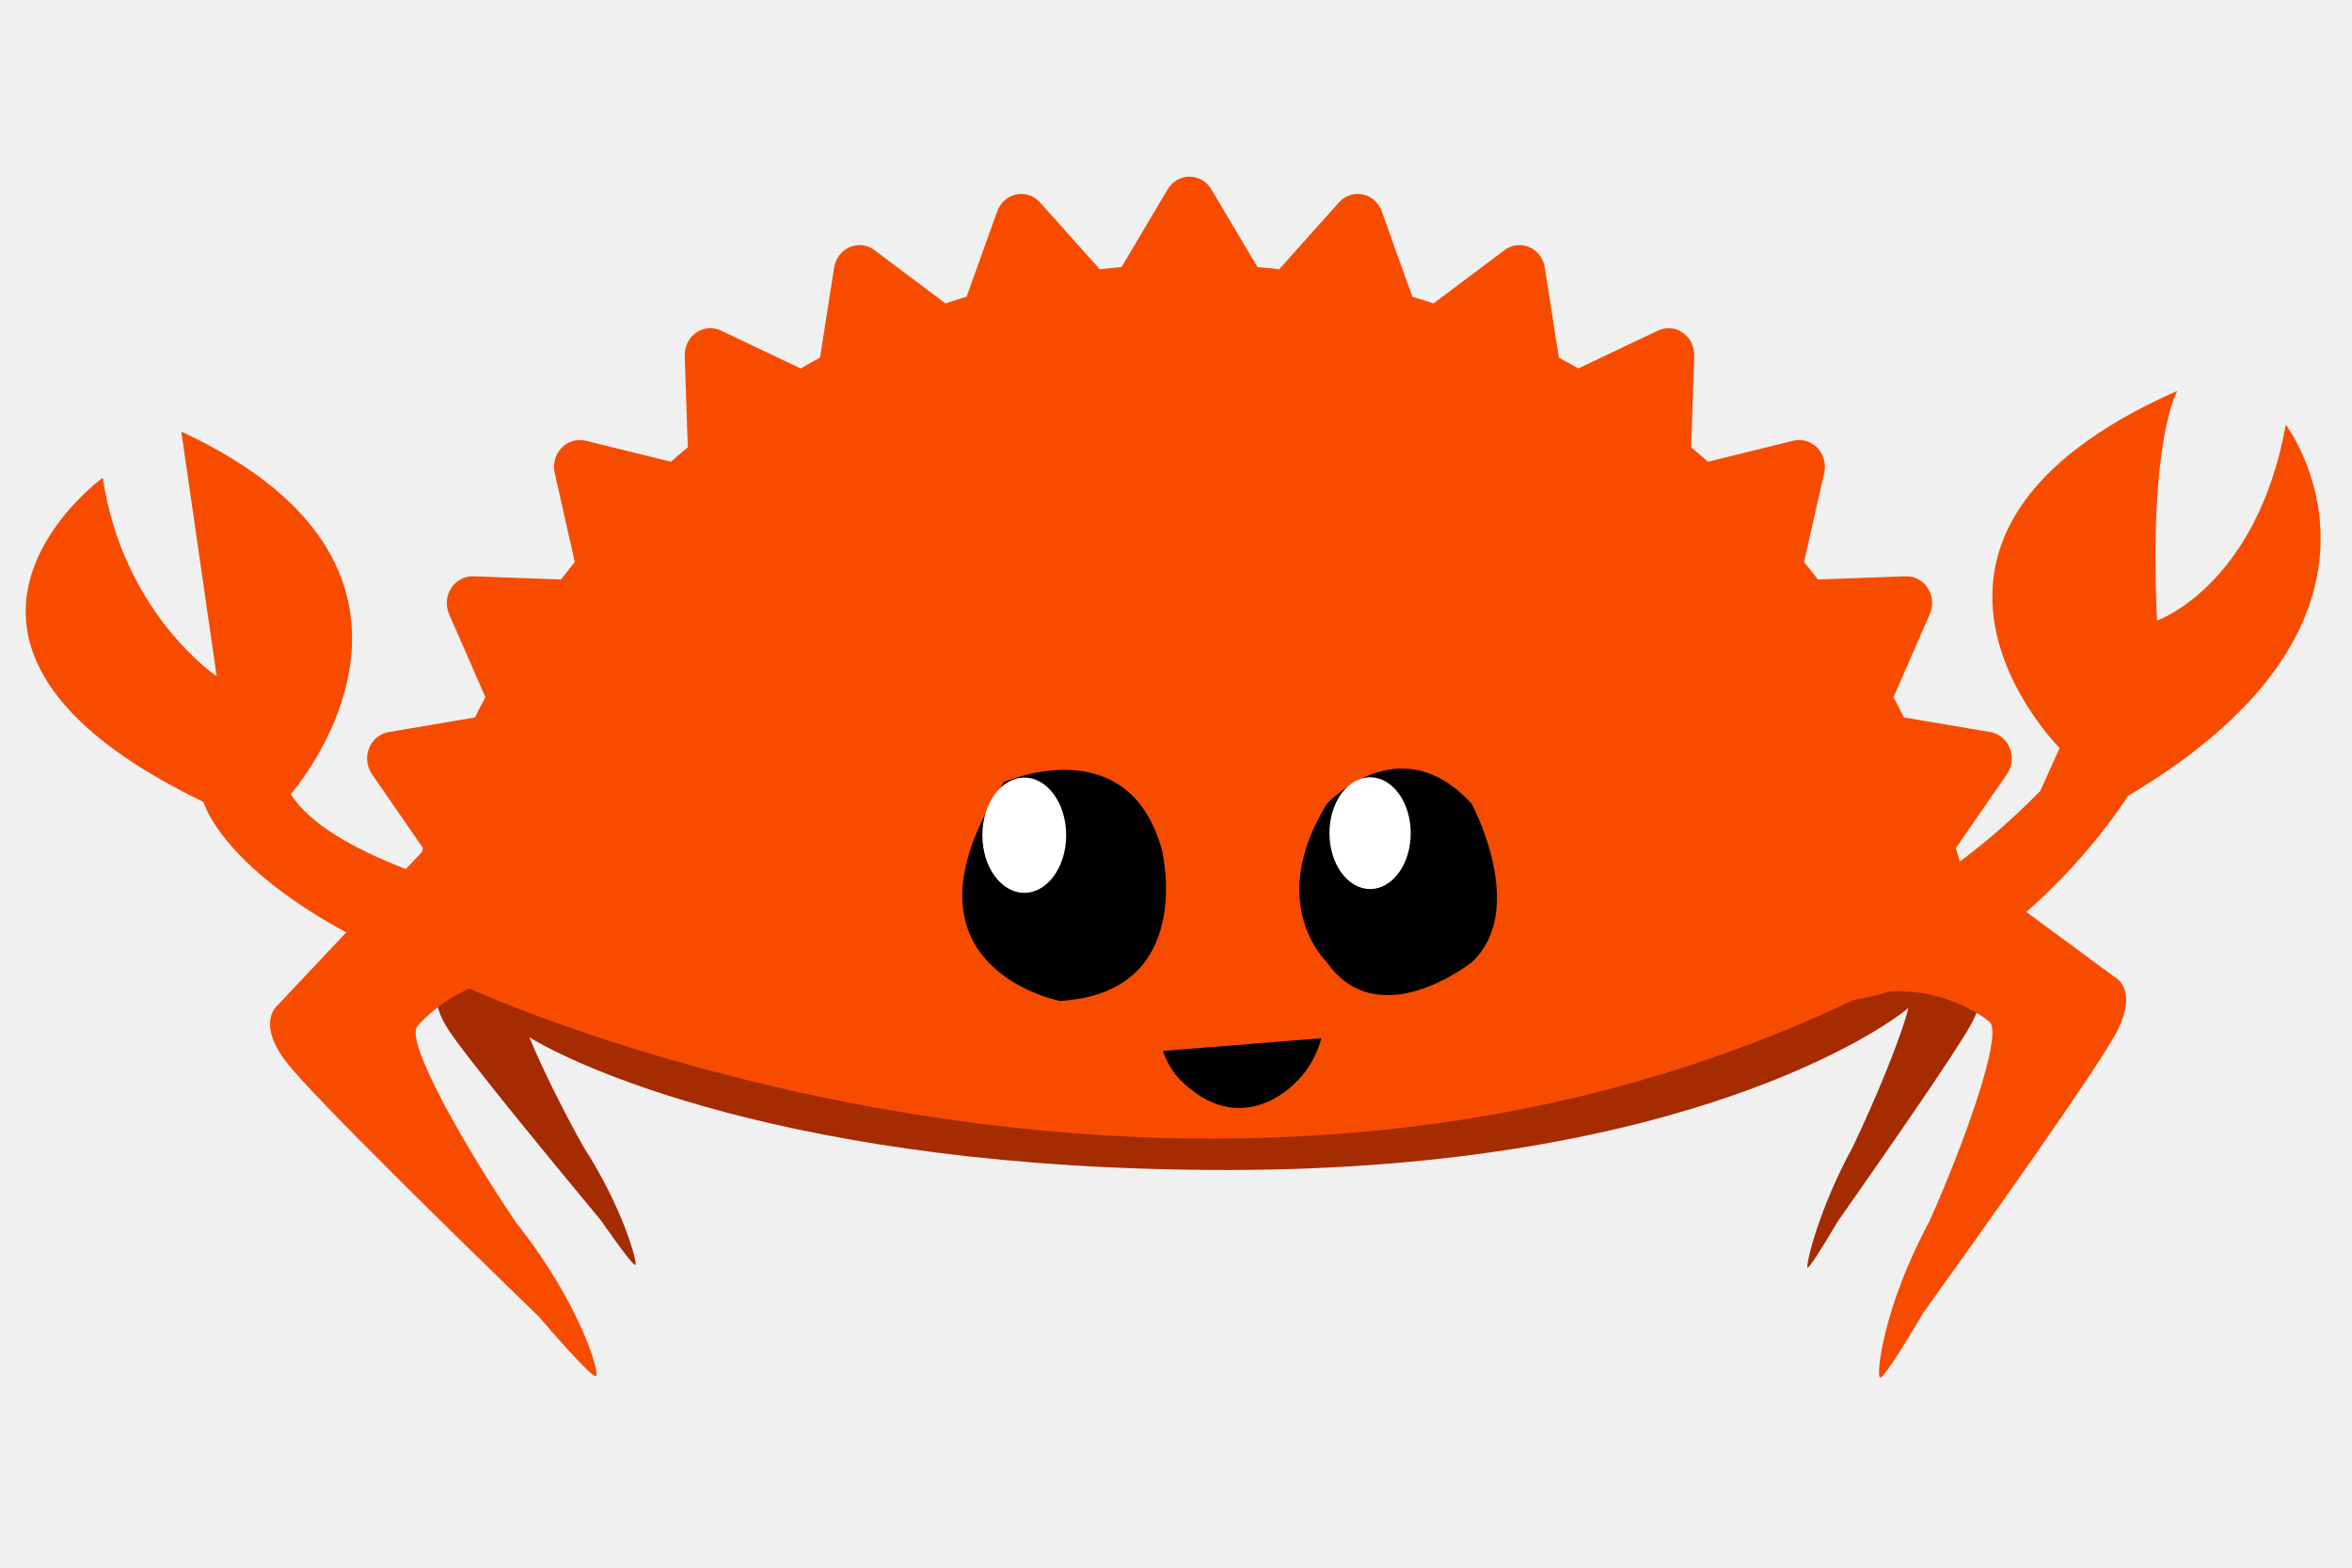
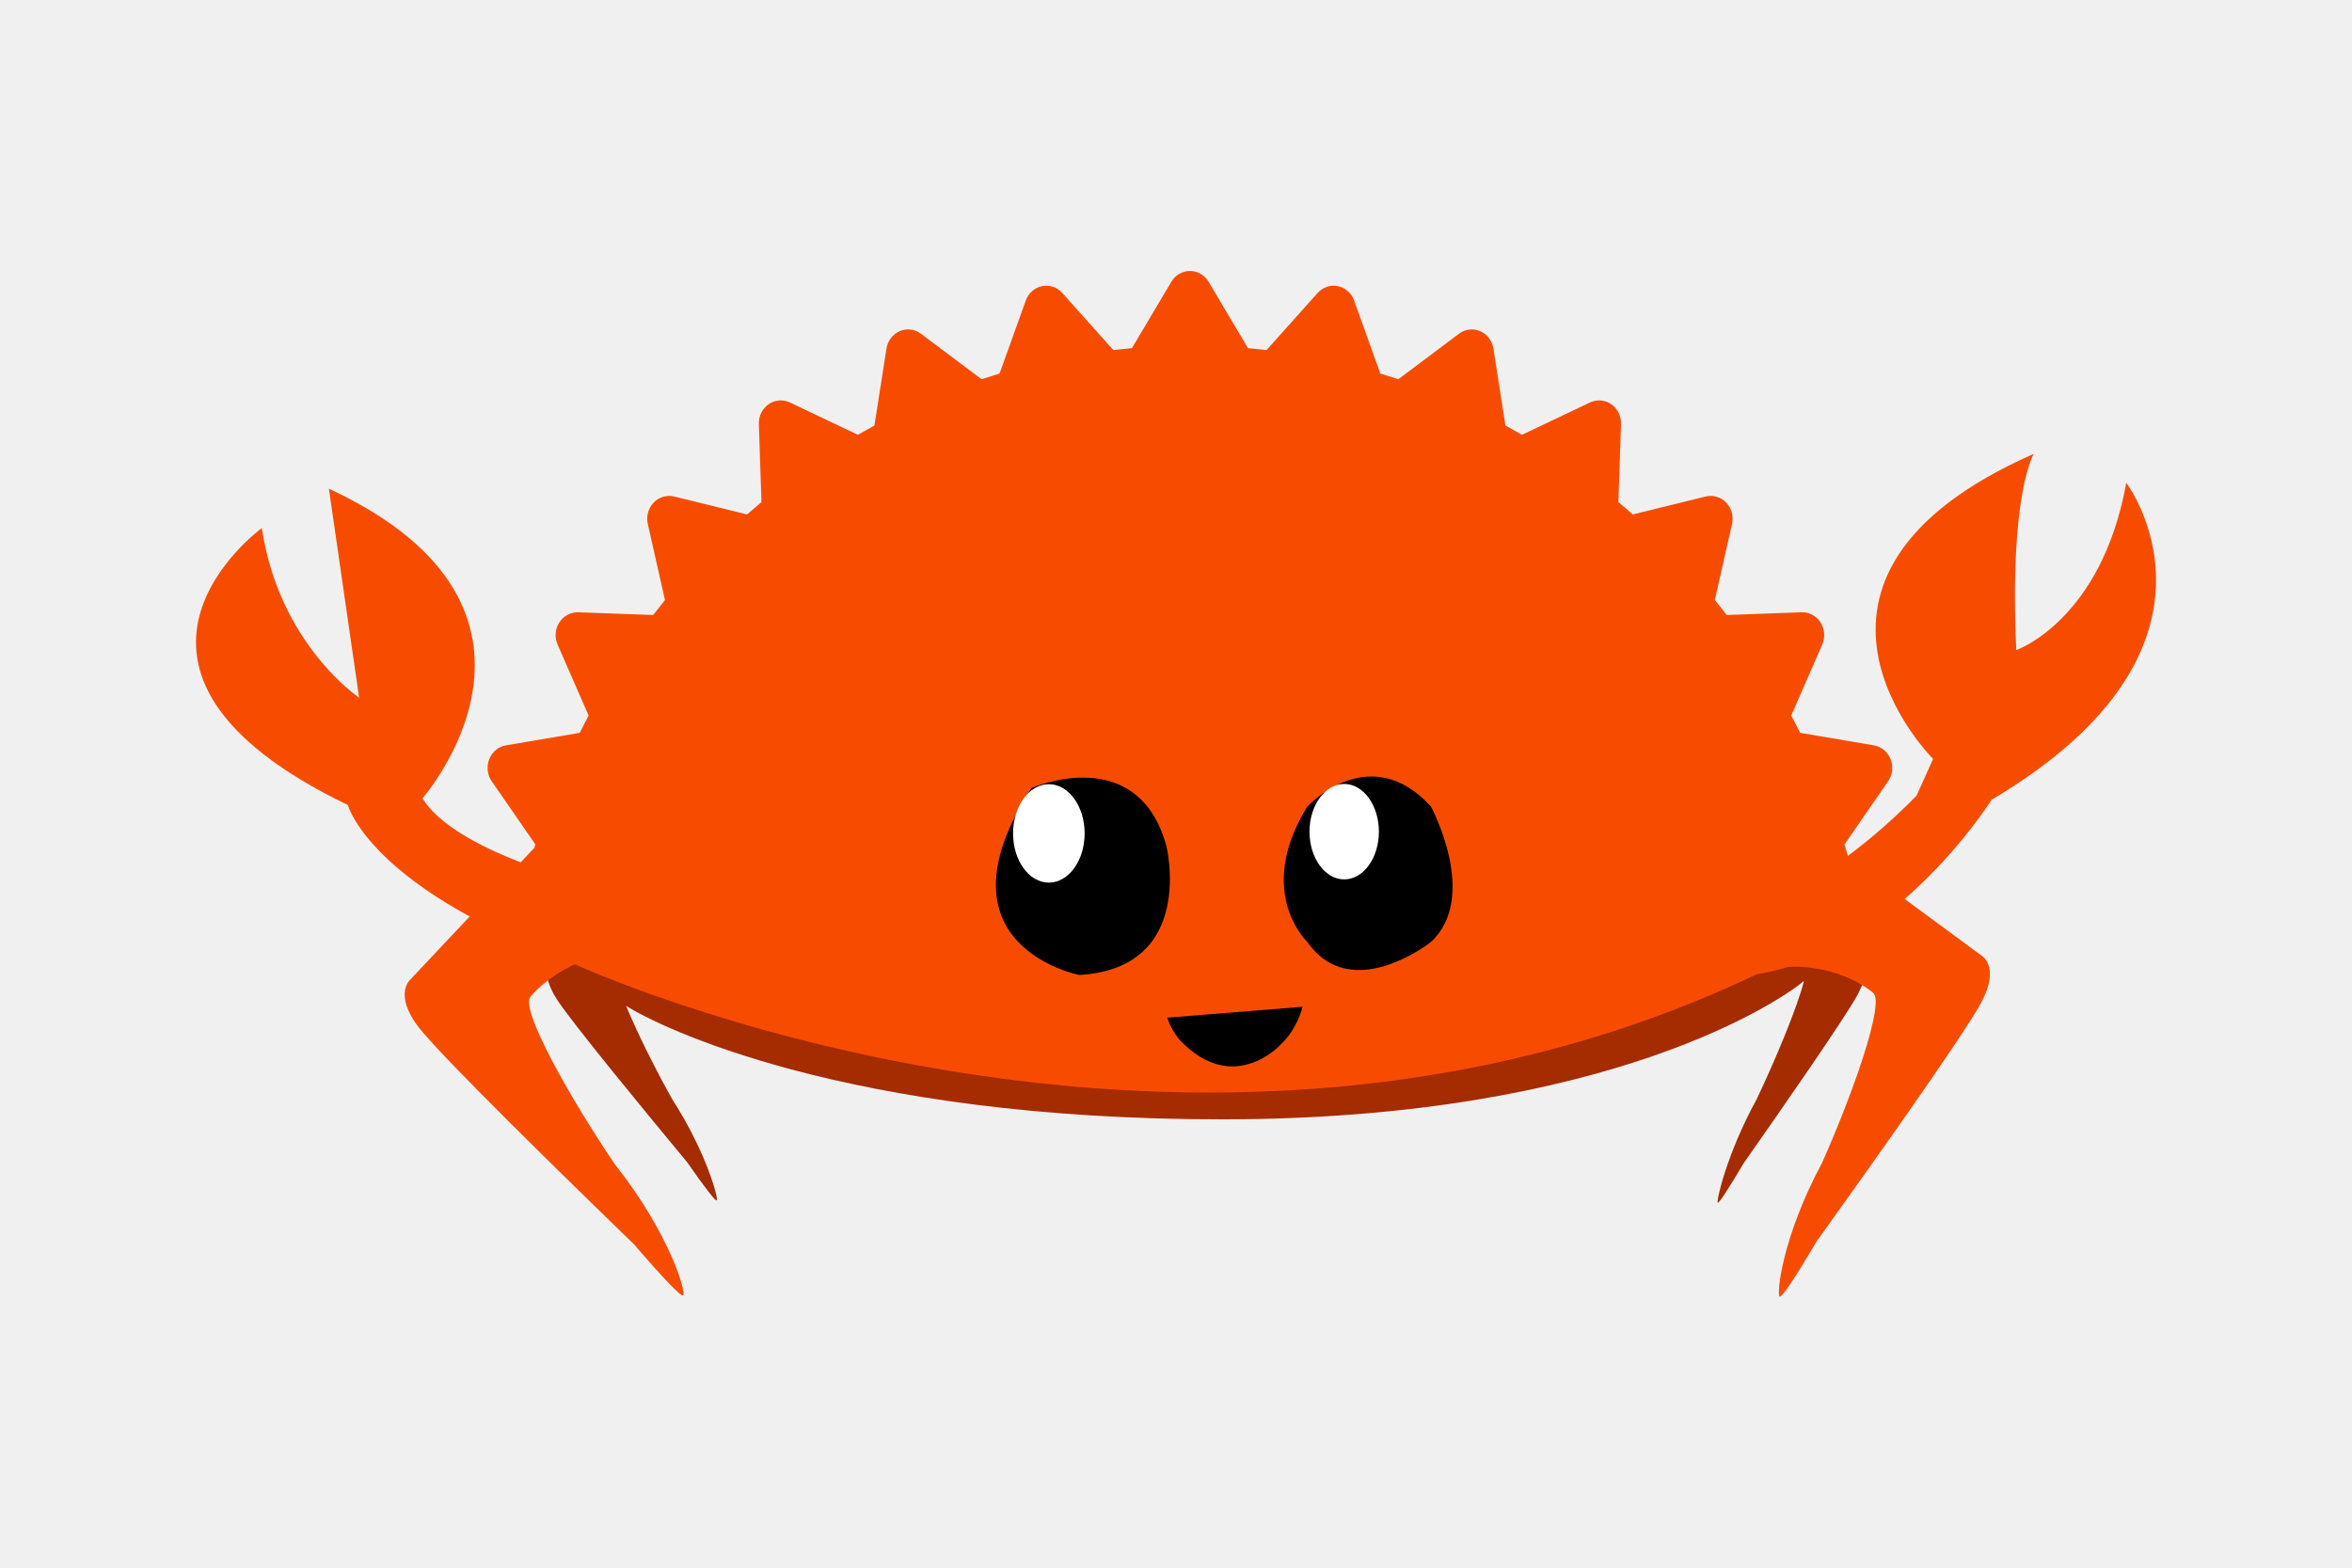
- <svg xmlns="http://www.w3.org/2000/svg" width="100%" height="100%" viewBox="0 0 1200 800" version="1.1" xml:space="preserve" style="fill-rule:evenodd;clip-rule:evenodd;stroke-linejoin:round;stroke-miterlimit:1.414;">
-   <g id="Layer-1">
-     <g transform="matrix(1,0,0,1,1009.4,506.362)">
-       <path d="M0,-7.203L-12.072,-32.209C-12.009,-33.156 -11.961,-34.107 -11.961,-35.062C-11.961,-63.408 -41.439,-89.533 -91.03,-110.451L-91.03,-93.058C-95.866,-94.977 -100.901,-96.845 -106.147,-98.651L-106.147,-106.759C-177.021,-132.319 -282.53,-148.537 -400.388,-148.537C-503.361,-148.537 -596.917,-136.157 -666.179,-115.983L-666.179,-87.737L-666.181,-87.737L-666.181,-121.925C-737.141,-99.375 -781.135,-68.048 -781.135,-33.41C-781.135,-27.95 -780.034,-22.572 -777.918,-17.297L-785.146,-4.43C-785.146,-4.43 -790.938,3.082 -780.74,18.932C-771.766,32.909 -726.692,87.617 -702.913,116.267C-692.699,130.954 -685.772,140.001 -685.167,139.126C-684.212,137.74 -691.518,110.165 -711.802,78.703C-721.268,61.808 -732.57,39.42 -739.356,22.884C-720.414,34.874 -609.126,90.913 -382.124,90.685C-150.13,90.453 -47.009,17.834 -35.691,7.948C-39.646,23.837 -53.159,55.981 -63.936,78.586C-81.642,110.917 -88.056,139.064 -87.232,140.456C-86.708,141.334 -80.667,132.015 -71.756,116.913C-51.025,87.37 -11.739,30.974 -3.889,16.608C5.007,0.323 0,-7.203 0,-7.203" style="fill:rgb(165,43,0);fill-rule:nonzero;" />
+ <svg xmlns="http://www.w3.org/2000/svg" width="1200" height="800" viewBox="0 0 1200 800" version="1.1" xml:space="preserve" style="clip-rule:evenodd;fill-rule:evenodd;stroke-linejoin:round;stroke-miterlimit:1.414" id="svg39">
+   <defs id="defs43" />
+   <g id="Layer-1" transform="matrix(0.8540573,0,0,0.8540573,88.80532,61.2898)">
+     <g transform="translate(1009.4,506.362)" id="g4">
+       <path d="m 0,-7.203 -12.072,-25.006 c 0.063,-0.947 0.111,-1.898 0.111,-2.853 0,-28.346 -29.478,-54.471 -79.069,-75.389 v 17.393 c -4.836,-1.919 -9.871,-3.787 -15.117,-5.593 v -8.108 c -70.874,-25.56 -176.383,-41.778 -294.241,-41.778 -102.973,0 -196.529,12.38 -265.791,32.554 v 28.246 h -0.002 v -34.188 c -70.96,22.55 -114.954,53.877 -114.954,88.515 0,5.46 1.101,10.838 3.217,16.113 l -7.228,12.867 c 0,0 -5.792,7.512 4.406,23.362 8.974,13.977 54.048,68.685 77.827,97.335 10.214,14.687 17.141,23.734 17.746,22.859 0.955,-1.386 -6.351,-28.961 -26.635,-60.423 -9.466,-16.895 -20.768,-39.283 -27.554,-55.819 18.942,11.99 130.23,68.029 357.232,67.801 231.994,-0.232 335.115,-72.851 346.433,-82.737 -3.955,15.889 -17.468,48.033 -28.245,70.638 -17.706,32.331 -24.12,60.478 -23.296,61.87 0.524,0.878 6.565,-8.441 15.476,-23.543 C -51.025,87.37 -11.739,30.974 -3.889,16.608 5.007,0.323 0,-7.203 0,-7.203" style="fill:#a52b00;fill-rule:nonzero" id="path2" />
    </g>
-     <g transform="matrix(1,0,0,1,1079.49,294.885)">
-       <path d="M0,204.135L-79.343,145.689C-80.088,143.089 -80.833,140.488 -81.603,137.908L-55.541,100.154C-52.881,96.314 -52.345,91.322 -54.072,86.943C-55.803,82.585 -59.587,79.461 -64.062,78.696L-108.128,71.217C-109.837,67.732 -111.626,64.301 -113.422,60.898L-94.907,18.51C-93.004,14.193 -93.402,9.175 -95.929,5.256C-98.446,1.319 -102.715,-0.981 -107.267,-0.802L-151.991,0.823C-154.306,-2.193 -156.658,-5.18 -159.058,-8.114L-148.78,-53.546C-147.738,-58.158 -149.054,-62.989 -152.267,-66.34C-155.462,-69.679 -160.105,-71.062 -164.52,-69.979L-208.082,-59.27C-210.902,-61.763 -213.77,-64.223 -216.67,-66.635L-215.103,-113.276C-214.935,-117.997 -217.136,-122.484 -220.915,-125.105C-224.692,-127.741 -229.485,-128.137 -233.616,-126.179L-274.254,-106.858C-277.527,-108.736 -280.819,-110.595 -284.146,-112.395L-291.327,-158.356C-292.056,-163.012 -295.051,-166.968 -299.246,-168.774C-303.431,-170.591 -308.222,-170.002 -311.894,-167.238L-348.126,-140.053C-351.695,-141.238 -355.279,-142.373 -358.905,-143.46L-374.522,-187.045C-376.11,-191.488 -379.772,-194.751 -384.238,-195.669C-388.688,-196.578 -393.266,-195.037 -396.352,-191.589L-426.851,-157.47C-430.536,-157.893 -434.228,-158.28 -437.927,-158.601L-461.476,-198.277C-463.86,-202.295 -468.073,-204.741 -472.615,-204.741C-477.144,-204.741 -481.365,-202.295 -483.733,-198.277L-507.288,-158.601C-510.989,-158.28 -514.696,-157.893 -518.376,-157.47L-548.875,-191.589C-551.965,-195.037 -556.559,-196.578 -560.997,-195.669C-565.457,-194.739 -569.125,-191.488 -570.704,-187.045L-586.333,-143.46C-589.954,-142.373 -593.538,-141.23 -597.113,-140.053L-633.333,-167.238C-637.016,-170.012 -641.811,-170.599 -646.001,-168.774C-650.182,-166.968 -653.189,-163.012 -653.914,-158.356L-661.1,-112.395C-664.422,-110.595 -667.714,-108.746 -670.995,-106.858L-711.629,-126.179C-715.756,-128.145 -720.574,-127.741 -724.333,-125.105C-728.106,-122.484 -730.313,-117.997 -730.143,-113.276L-728.581,-66.635C-731.475,-64.223 -734.337,-61.763 -737.172,-59.27L-780.726,-69.979C-785.149,-71.053 -789.788,-69.679 -792.991,-66.34C-796.212,-62.989 -797.517,-58.158 -796.482,-53.546L-786.225,-8.114C-788.603,-5.169 -790.958,-2.193 -793.267,0.823L-837.991,-0.802C-842.504,-0.937 -846.812,1.319 -849.334,5.256C-851.861,9.175 -852.244,14.193 -850.363,18.51L-831.835,60.898C-833.634,64.301 -835.421,67.732 -837.144,71.217L-881.207,78.696C-885.686,79.45 -889.459,82.572 -891.201,86.943C-892.929,91.322 -892.368,96.314 -889.727,100.154L-863.661,137.908C-863.862,138.575 -864.048,139.247 -864.248,139.916L-937.944,218.201C-937.944,218.201 -949.24,227.052 -932.797,247.855C-918.297,266.206 -843.846,338.951 -804.526,377.06C-787.92,396.408 -776.542,408.389 -775.354,407.353C-773.478,405.708 -783.326,370.506 -816.036,329.204C-841.252,292.148 -873.977,235.155 -866.303,228.586C-866.303,228.586 -857.574,217.505 -840.061,209.529C-839.42,210.041 -840.723,209.022 -840.061,209.529C-840.061,209.529 -470.466,380.02 -127.632,212.413C-88.468,205.388 -64.759,226.368 -64.759,226.368C-56.583,231.108 -77.755,289.712 -95.166,328.505C-118.845,372.555 -122.317,406.927 -120.31,408.119C-119.042,408.876 -110.427,395.766 -98.138,374.902C-67.814,332.649 -10.492,252.1 0,232.534C11.895,210.352 0,204.135 0,204.135" style="fill:rgb(247,76,0);fill-rule:nonzero;" />
+     <g transform="translate(1079.49,294.885)" id="g8">
+       <path d="m 0,204.135 -79.343,-58.446 c -0.745,-2.6 -1.49,-5.201 -2.26,-7.781 l 26.062,-37.754 c 2.66,-3.84 3.196,-8.832 1.469,-13.211 -1.731,-4.358 -5.515,-7.482 -9.99,-8.247 l -44.066,-7.479 c -1.709,-3.485 -3.498,-6.916 -5.294,-10.319 L -94.907,18.51 c 1.903,-4.317 1.505,-9.335 -1.022,-13.254 -2.517,-3.937 -6.786,-6.237 -11.338,-6.058 l -44.724,1.625 c -2.315,-3.016 -4.667,-6.003 -7.067,-8.937 l 10.278,-45.432 c 1.042,-4.612 -0.274,-9.443 -3.487,-12.794 -3.195,-3.339 -7.838,-4.722 -12.253,-3.639 l -43.562,10.709 c -2.82,-2.493 -5.688,-4.953 -8.588,-7.365 l 1.567,-46.641 c 0.168,-4.721 -2.033,-9.208 -5.812,-11.829 -3.777,-2.636 -8.57,-3.032 -12.701,-1.074 l -40.638,19.321 c -3.273,-1.878 -6.565,-3.737 -9.892,-5.537 l -7.181,-45.961 c -0.729,-4.656 -3.724,-8.612 -7.919,-10.418 -4.185,-1.817 -8.976,-1.228 -12.648,1.536 l -36.232,27.185 c -3.569,-1.185 -7.153,-2.32 -10.779,-3.407 l -15.617,-43.585 c -1.588,-4.443 -5.25,-7.706 -9.716,-8.624 -4.45,-0.909 -9.028,0.632 -12.114,4.08 l -30.499,34.119 c -3.685,-0.423 -7.377,-0.81 -11.076,-1.131 l -23.549,-39.676 c -2.384,-4.018 -6.597,-6.464 -11.139,-6.464 -4.529,0 -8.75,2.446 -11.118,6.464 l -23.555,39.676 c -3.701,0.321 -7.408,0.708 -11.088,1.131 l -30.499,-34.119 c -3.09,-3.448 -7.684,-4.989 -12.122,-4.08 -4.46,0.93 -8.128,4.181 -9.707,8.624 l -15.629,43.585 c -3.621,1.087 -7.205,2.23 -10.78,3.407 l -36.22,-27.185 c -3.683,-2.774 -8.478,-3.361 -12.668,-1.536 -4.181,1.806 -7.188,5.762 -7.913,10.418 l -7.186,45.961 c -3.322,1.8 -6.614,3.649 -9.895,5.537 l -40.634,-19.321 c -4.127,-1.966 -8.945,-1.562 -12.704,1.074 -3.773,2.621 -5.98,7.108 -5.81,11.829 l 1.562,46.641 c -2.894,2.412 -5.756,4.872 -8.591,7.365 l -43.554,-10.709 c -4.423,-1.074 -9.062,0.3 -12.265,3.639 -3.221,3.351 -4.526,8.182 -3.491,12.794 l 10.257,45.432 c -2.378,2.945 -4.733,5.921 -7.042,8.937 l -44.724,-1.625 c -4.513,-0.135 -8.821,2.121 -11.343,6.058 -2.527,3.919 -2.91,8.937 -1.029,13.254 l 18.528,42.388 c -1.799,3.403 -3.586,6.834 -5.309,10.319 l -44.063,7.479 c -4.479,0.754 -8.252,3.876 -9.994,8.247 -1.728,4.379 -1.167,9.371 1.474,13.211 l 26.066,37.754 c -0.201,0.667 -0.387,1.339 -0.587,2.008 l -73.696,78.285 c 0,0 -11.296,8.851 5.147,29.654 14.5,18.351 88.951,91.096 128.271,129.205 16.606,19.348 27.984,31.329 29.172,30.293 1.876,-1.645 -7.972,-36.847 -40.682,-78.149 -25.216,-37.056 -57.941,-94.049 -50.267,-100.618 0,0 8.729,-11.081 26.242,-19.057 0.641,0.512 -0.662,-0.507 0,0 0,0 369.595,170.491 712.429,2.884 39.164,-7.025 62.873,13.955 62.873,13.955 8.176,4.74 -12.996,63.344 -30.407,102.137 -23.679,44.05 -27.151,78.422 -25.144,79.614 1.268,0.757 9.883,-12.353 22.172,-33.217 C -67.814,332.649 -10.492,252.1 0,232.534 11.895,210.352 0,204.135 0,204.135" style="fill:#f74c00;fill-rule:nonzero" id="path6" />
    </g>
-     <g transform="matrix(1,0,0,1,917.896,244.679)">
-       <path d="M0,232.466C0,232.466 53.179,230 123.032,159.004L132.93,137.025C132.93,137.025 24.513,29.177 193.048,-45.266C193.048,-45.266 178.293,-21.154 182.622,72.006C182.622,72.006 233.437,54.357 248.336,-27.934C248.336,-27.934 322.456,69.79 167.834,161.443C167.834,161.443 95.294,277.732 -6.971,266.593L0,232.466Z" style="fill:rgb(247,76,0);fill-rule:nonzero;" />
+     <g transform="translate(917.896,244.679)" id="g12">
+       <path d="m 0,232.466 c 0,0 53.179,-2.466 123.032,-73.462 l 9.898,-21.979 c 0,0 -108.417,-107.848 60.118,-182.291 0,0 -14.755,24.112 -10.426,117.272 0,0 50.815,-17.649 65.714,-99.94 0,0 74.12,97.724 -80.502,189.377 0,0 -72.54,116.289 -174.805,105.15 z" style="fill:#f74c00;fill-rule:nonzero" id="path10" />
    </g>
-     <g transform="matrix(1,0,0,1,676.997,488.361)">
-       <path d="M0,-78.192C0,-78.192 36.935,-118.635 73.871,-78.192C73.871,-78.192 102.893,-24.265 73.871,2.695C73.871,2.695 26.384,40.443 0,2.695C0,2.695 -31.658,-26.964 0,-78.192" style="fill-rule:nonzero;" />
+     <g transform="translate(676.997,488.361)" id="g16">
+       <path d="m 0,-78.192 c 0,0 36.935,-40.443 73.871,0 0,0 29.022,53.927 0,80.887 0,0 -47.487,37.748 -73.871,0 0,0 -31.658,-29.659 0,-80.887" style="fill-rule:nonzero" id="path14" />
    </g>
-     <g transform="matrix(1,0,0,1,719.761,425.169)">
-       <path d="M0,0.004C0,15.75 -9.282,28.518 -20.732,28.518C-32.18,28.518 -41.462,15.75 -41.462,0.004C-41.462,-15.746 -32.18,-28.514 -20.732,-28.514C-9.282,-28.514 0,-15.746 0,0.004" style="fill:white;fill-rule:nonzero;" />
+     <g transform="translate(719.761,425.169)" id="g20">
+       <path d="m 0,0.004 c 0,15.746 -9.282,28.514 -20.732,28.514 -11.448,0 -20.73,-12.768 -20.73,-28.514 0,-15.75 9.282,-28.518 20.73,-28.518 C -9.282,-28.514 0,-15.746 0,0.004" style="fill:#ffffff;fill-rule:nonzero" id="path18" />
    </g>
-     <g transform="matrix(1,0,0,1,512.148,482.736)">
-       <path d="M0,-83.609C0,-83.609 63.355,-111.661 80.648,-49.047C80.648,-49.047 98.762,23.933 28.618,28.052C28.618,28.052 -60.826,10.824 0,-83.609" style="fill-rule:nonzero;" />
+     <g transform="translate(512.148,482.736)" id="g24">
+       <path d="m 0,-83.609 c 0,0 63.355,-28.052 80.648,34.562 0,0 18.114,72.98 -52.03,77.099 0,0 -89.444,-17.228 -28.618,-111.661" style="fill-rule:nonzero" id="path22" />
    </g>
-     <g transform="matrix(1,0,0,1,543.968,426.204)">
-       <path d="M0,0.002C0,16.241 -9.572,29.411 -21.381,29.411C-33.185,29.411 -42.76,16.241 -42.76,0.002C-42.76,-16.242 -33.185,-29.409 -21.381,-29.409C-9.572,-29.409 0,-16.242 0,0.002" style="fill:white;fill-rule:nonzero;" />
+     <g transform="translate(543.968,426.204)" id="g28">
+       <path d="m 0,0.002 c 0,16.239 -9.572,29.409 -21.381,29.409 -11.804,0 -21.379,-13.17 -21.379,-29.409 0,-16.244 9.575,-29.411 21.379,-29.411 C -9.572,-29.409 0,-16.242 0,0.002" style="fill:#ffffff;fill-rule:nonzero" id="path26" />
    </g>
-     <g transform="matrix(1,0,0,1,593.317,576.574)">
-       <path d="M0,-40.271L80.796,-46.755C80.796,-46.755 78.058,-33.749 67.517,-23.986C67.517,-23.986 39.727,6.484 7.844,-26.519C7.844,-26.519 2.627,-32.148 0,-40.271" style="fill-rule:nonzero;" />
+     <g transform="translate(593.317,576.574)" id="g32">
+       <path d="m 0,-40.271 80.796,-6.484 c 0,0 -2.738,13.006 -13.279,22.769 0,0 -27.79,30.47 -59.673,-2.533 0,0 -5.217,-5.629 -7.844,-13.752" style="fill-rule:nonzero" id="path30" />
    </g>
-     <g transform="matrix(1,0,0,1,269.796,270.778)">
-       <path d="M0,190.741C-0.667,190.741 -1.321,190.79 -1.973,190.842C-28.207,184.871 -101.946,165.657 -121.437,134.479C-121.437,134.479 -22.21,21.607 -177.297,-50.54L-159.24,74.338C-159.24,74.338 -207.049,42.389 -217.366,-27.008C-217.366,-27.008 -333.789,57.486 -165.982,138.466C-165.982,138.466 -150.762,195.653 -4.633,241.281L-4.526,240.846C-3.055,241.118 -1.549,241.281 0,241.281C13.808,241.281 25.003,229.969 25.003,216.01C25.003,202.054 13.808,190.741 0,190.741" style="fill:rgb(247,76,0);fill-rule:nonzero;" />
+     <g transform="translate(269.796,270.778)" id="g36">
+       <path d="m 0,190.741 c -0.667,0 -1.321,0.049 -1.973,0.101 -26.234,-5.971 -99.973,-25.185 -119.464,-56.363 0,0 99.227,-112.872 -55.86,-185.019 l 18.057,124.878 c 0,0 -47.809,-31.949 -58.126,-101.346 0,0 -116.423,84.494 51.384,165.474 0,0 15.22,57.187 161.349,102.815 l 0.107,-0.435 c 1.471,0.272 2.977,0.435 4.526,0.435 13.808,0 25.003,-11.312 25.003,-25.271 0,-13.956 -11.195,-25.269 -25.003,-25.269" style="fill:#f74c00;fill-rule:nonzero" id="path34" />
    </g>
  </g>
</svg>
